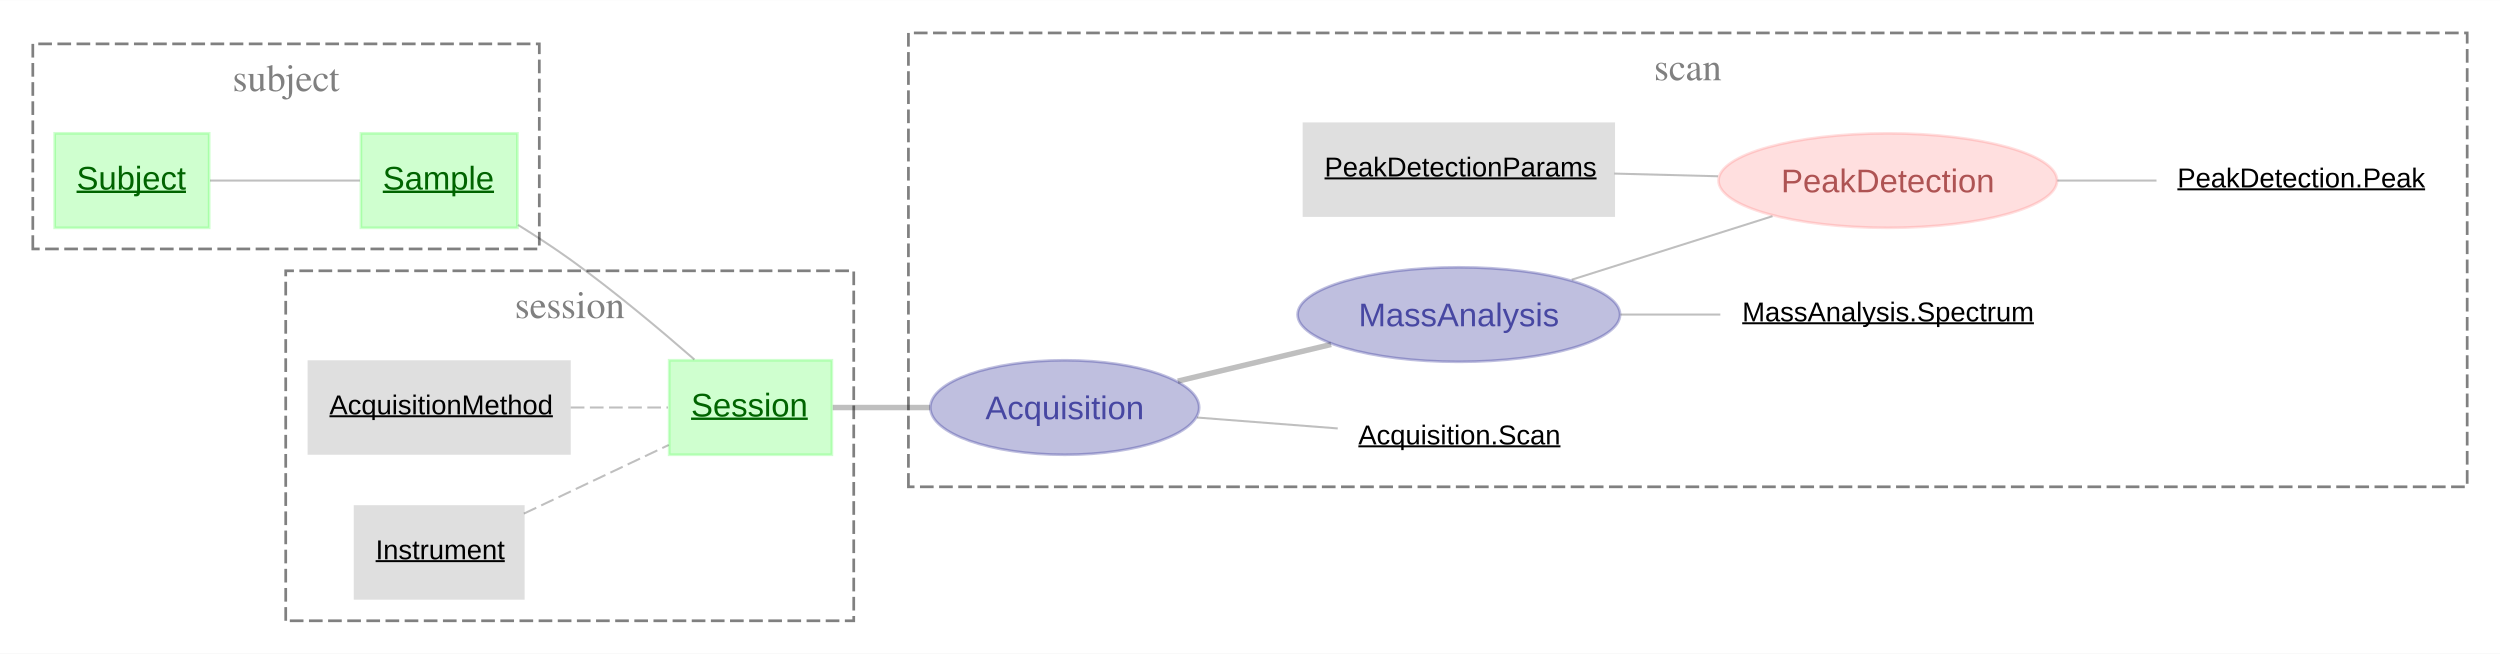
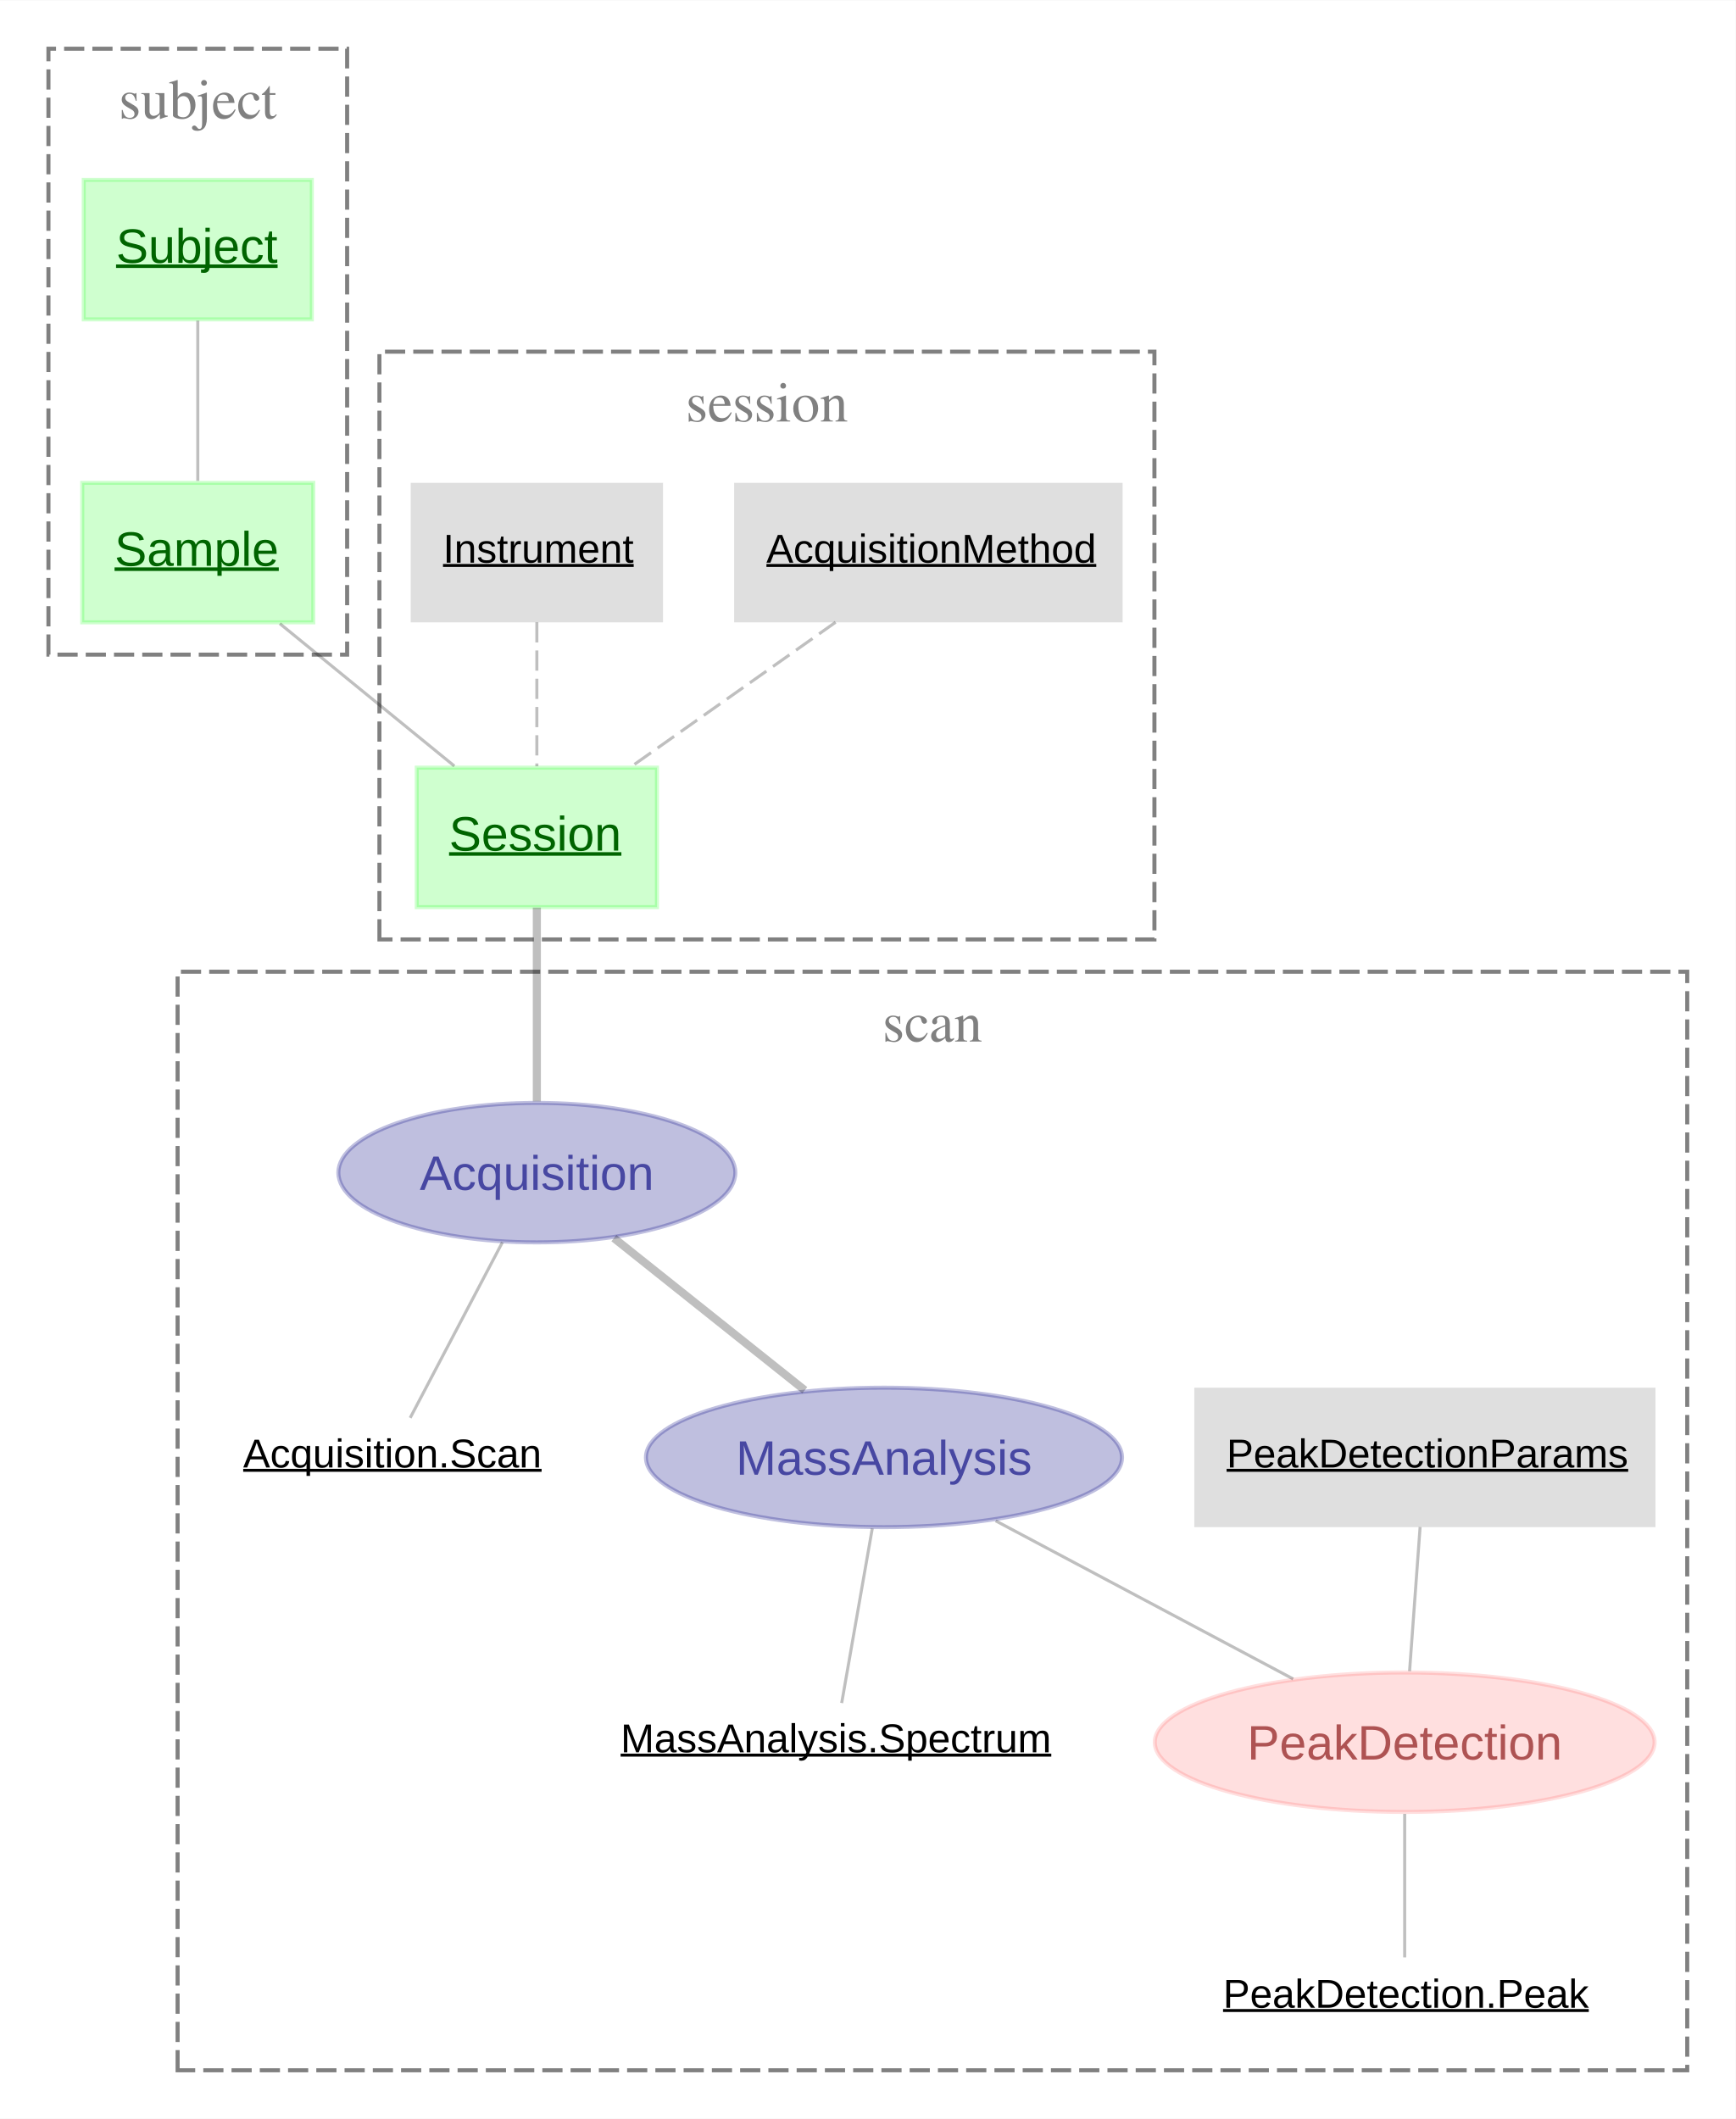
- <svg xmlns="http://www.w3.org/2000/svg" xmlns:xlink="http://www.w3.org/1999/xlink" width="914pt" height="239pt" viewBox="0.00 0.00 914.36 239.00">
-   <g id="graph0" class="graph" transform="scale(1 1) rotate(0) translate(4 235)">
-     <polygon fill="white" stroke="none" points="-4,4 -4,-235 910.36,-235 910.36,4 -4,4" />
+ <svg xmlns="http://www.w3.org/2000/svg" xmlns:xlink="http://www.w3.org/1999/xlink" width="430pt" height="525pt" viewBox="0.00 0.00 430.00 524.86">
+   <g id="graph0" class="graph" transform="scale(1 1) rotate(0) translate(4 520.86)">
+     <polygon fill="white" stroke="none" points="-4,4 -4,-520.86 426,-520.86 426,4 -4,4" />
    <g id="clust1" class="cluster">
-       <polygon fill="none" stroke="gray" stroke-dasharray="5,2" points="8,-144 8,-219 193.25,-219 193.25,-144 8,-144" />
-       <text text-anchor="middle" x="100.62" y="-201.7" font-family="Times,serif" font-size="14.00" fill="gray">subject</text>
+       <polygon fill="none" stroke="gray" stroke-dasharray="5,2" points="8,-358.74 8,-508.86 82,-508.86 82,-358.74 8,-358.74" />
+       <text text-anchor="middle" x="45" y="-491.56" font-family="Times,serif" font-size="14.00" fill="gray">subject</text>
    </g>
    <g id="clust2" class="cluster">
-       <polygon fill="none" stroke="gray" stroke-dasharray="5,2" points="100.5,-8 100.5,-136 308.25,-136 308.25,-8 100.5,-8" />
-       <text text-anchor="middle" x="204.38" y="-118.7" font-family="Times,serif" font-size="14.00" fill="gray">session</text>
+       <polygon fill="none" stroke="gray" stroke-dasharray="5,2" points="90,-288.18 90,-433.8 282,-433.8 282,-288.18 90,-288.18" />
+       <text text-anchor="middle" x="186" y="-416.5" font-family="Times,serif" font-size="14.00" fill="gray">session</text>
    </g>
    <g id="clust3" class="cluster">
-       <polygon fill="none" stroke="gray" stroke-dasharray="5,2" points="328.25,-57 328.25,-223 898.36,-223 898.36,-57 328.25,-57" />
-       <text text-anchor="middle" x="613.31" y="-205.7" font-family="Times,serif" font-size="14.00" fill="gray">scan</text>
+       <polygon fill="none" stroke="gray" stroke-dasharray="5,2" points="40,-8 40,-280.18 414,-280.18 414,-8 40,-8" />
+       <text text-anchor="middle" x="227" y="-262.88" font-family="Times,serif" font-size="14.00" fill="gray">scan</text>
    </g>
    <g id="node1" class="node">
      <g id="a_node1">
        <a xlink:title="subject_id            ------------------------------ subject_description=&quot;'' ">
-           <polygon fill="#00ff00" fill-opacity="0.188" stroke="#00ff00" stroke-opacity="0.188" points="72.5,-186.28 16,-186.28 16,-151.72 72.5,-151.72 72.5,-186.28" />
-           <text text-anchor="start" x="24" y="-165.72" font-family="arial" text-decoration="underline" font-size="12.00" fill="darkgreen">Subject</text>
+           <polygon fill="#00ff00" fill-opacity="0.188" stroke="#00ff00" stroke-opacity="0.188" points="73.25,-476.36 16.75,-476.36 16.75,-441.8 73.25,-441.8 73.25,-476.36" />
+           <text text-anchor="start" x="24.75" y="-455.81" font-family="arial" text-decoration="underline" font-size="12.00" fill="darkgreen">Subject</text>
        </a>
      </g>
    </g>
    <g id="node4" class="node">
      <g id="a_node4">
        <a xlink:title="→ subject.Subject sample_id             ------------------------------ sample_type           collection_datetime=null  sample_description=&quot;'' ">
-           <polygon fill="#00ff00" fill-opacity="0.188" stroke="#00ff00" stroke-opacity="0.188" points="185.25,-186.28 128,-186.28 128,-151.72 185.25,-151.72 185.25,-186.28" />
-           <text text-anchor="start" x="136" y="-165.72" font-family="arial" text-decoration="underline" font-size="12.00" fill="darkgreen">Sample</text>
+           <polygon fill="#00ff00" fill-opacity="0.188" stroke="#00ff00" stroke-opacity="0.188" points="73.62,-401.3 16.38,-401.3 16.38,-366.74 73.62,-366.74 73.62,-401.3" />
+           <text text-anchor="start" x="24.38" y="-380.75" font-family="arial" text-decoration="underline" font-size="12.00" fill="darkgreen">Sample</text>
        </a>
      </g>
    </g>
    <g id="edge1" class="edge">
-       <path fill="none" stroke="#000000" stroke-width="0.75" stroke-opacity="0.251" d="M72.82,-169C89.55,-169 110.84,-169 127.64,-169" />
+       <path fill="none" stroke="#000000" stroke-width="0.75" stroke-opacity="0.251" d="M45,-441.5C45,-429.63 45,-413.7 45,-401.79" />
    </g>
    <g id="node2" class="node">
      <g id="a_node2">
        <a xlink:title="instrument_id         ------------------------------ instrument_name       manufacturer=&quot;'' model=&quot;'' ">
-           <polygon fill="#000000" fill-opacity="0.125" stroke="none" points="187.88,-50.28 125.38,-50.28 125.38,-15.72 187.88,-15.72 187.88,-50.28" />
-           <text text-anchor="start" x="133.38" y="-30.5" font-family="arial" text-decoration="underline" font-size="10.00">Instrument</text>
+           <polygon fill="#000000" fill-opacity="0.125" stroke="none" points="160.25,-401.3 97.75,-401.3 97.75,-366.74 160.25,-366.74 160.25,-401.3" />
+           <text text-anchor="start" x="105.75" y="-381.52" font-family="arial" text-decoration="underline" font-size="10.00">Instrument</text>
        </a>
      </g>
    </g>
    <g id="node7" class="node">
      <g id="a_node7">
        <a xlink:title="→ subject.Sample session_idx           ------------------------------ session_datetime      → session.Instrument → session.AcquisitionMethod raw_data_path         session_notes=&quot;'' ">
-           <polygon fill="#00ff00" fill-opacity="0.188" stroke="#00ff00" stroke-opacity="0.188" points="300.25,-103.28 240.75,-103.28 240.75,-68.72 300.25,-68.72 300.25,-103.28" />
-           <text text-anchor="start" x="248.75" y="-82.72" font-family="arial" text-decoration="underline" font-size="12.00" fill="darkgreen">Session</text>
+           <polygon fill="#00ff00" fill-opacity="0.188" stroke="#00ff00" stroke-opacity="0.188" points="158.75,-330.74 99.25,-330.74 99.25,-296.18 158.75,-296.18 158.75,-330.74" />
+           <text text-anchor="start" x="107.25" y="-310.19" font-family="arial" text-decoration="underline" font-size="12.00" fill="darkgreen">Session</text>
        </a>
      </g>
    </g>
    <g id="edge3" class="edge">
-       <path fill="none" stroke="#000000" stroke-width="0.75" stroke-dasharray="5,2" stroke-opacity="0.251" d="M187.61,-47.2C204.05,-54.99 224.33,-64.6 240.6,-72.31" />
+       <path fill="none" stroke="#000000" stroke-width="0.75" stroke-dasharray="5,2" stroke-opacity="0.251" d="M129,-366.77C129,-356 129,-341.91 129,-331.07" />
    </g>
    <g id="node3" class="node">
      <g id="a_node3">
        <a xlink:title="→ session.Session ------------------------------ n_scans               ">
-           <ellipse fill="#00007f" fill-opacity="0.251" stroke="#00007f" stroke-opacity="0.251" cx="385.42" cy="-86" rx="49.17" ry="17.28" />
-           <text text-anchor="middle" x="385.42" y="-81.72" font-family="arial" font-size="12.00" fill="#00007f" fill-opacity="0.627">Acquisition</text>
+           <ellipse fill="#00007f" fill-opacity="0.251" stroke="#00007f" stroke-opacity="0.251" cx="129" cy="-230.4" rx="49.17" ry="17.28" />
+           <text text-anchor="middle" x="129" y="-226.12" font-family="arial" font-size="12.00" fill="#00007f" fill-opacity="0.627">Acquisition</text>
        </a>
      </g>
    </g>
    <g id="node6" class="node">
      <g id="a_node6">
        <a xlink:title="→ scan.Acquisition scan_number           ------------------------------ retention_time        ms_level              total_ion_current     base_peak_mz          base_peak_intensity   ">
-           <polygon fill="none" stroke="none" points="574.31,-85 484.81,-85 484.81,-65 574.31,-65 574.31,-85" />
-           <text text-anchor="start" x="492.81" y="-72.5" font-family="arial" text-decoration="underline" font-size="10.00">Acquisition.Scan</text>
+           <polygon fill="none" stroke="none" points="137.75,-169.84 48.25,-169.84 48.25,-149.84 137.75,-149.84 137.75,-169.84" />
+           <text text-anchor="start" x="56.25" y="-157.34" font-family="arial" text-decoration="underline" font-size="10.00">Acquisition.Scan</text>
        </a>
      </g>
    </g>
    <g id="edge6" class="edge">
-       <path fill="none" stroke="#000000" stroke-width="0.75" stroke-opacity="0.251" d="M433.75,-82.34C450.39,-81.05 468.99,-79.61 485.27,-78.35" />
+       <path fill="none" stroke="#000000" stroke-width="0.75" stroke-opacity="0.251" d="M120.47,-213.15C113.32,-199.53 103.37,-180.6 97.62,-169.64" />
    </g>
    <g id="node8" class="node">
      <g id="a_node8">
        <a xlink:title="→ scan.Acquisition ">
-           <ellipse fill="#00007f" fill-opacity="0.251" stroke="#00007f" stroke-opacity="0.251" cx="529.56" cy="-120" rx="58.97" ry="17.28" />
-           <text text-anchor="middle" x="529.56" y="-115.72" font-family="arial" font-size="12.00" fill="#00007f" fill-opacity="0.627">MassAnalysis</text>
+           <ellipse fill="#00007f" fill-opacity="0.251" stroke="#00007f" stroke-opacity="0.251" cx="215" cy="-159.84" rx="58.97" ry="17.28" />
+           <text text-anchor="middle" x="215" y="-155.56" font-family="arial" font-size="12.00" fill="#00007f" fill-opacity="0.627">MassAnalysis</text>
        </a>
      </g>
    </g>
    <g id="edge7" class="edge">
-       <path fill="none" stroke="#000000" stroke-width="2" stroke-opacity="0.251" d="M426.77,-95.65C444.26,-99.83 464.81,-104.75 482.85,-109.07" />
+       <path fill="none" stroke="#000000" stroke-width="2" stroke-opacity="0.251" d="M148.09,-214.18C162.14,-202.98 181.19,-187.79 195.37,-176.49" />
    </g>
    <g id="edge2" class="edge">
-       <path fill="none" stroke="#000000" stroke-width="0.75" stroke-opacity="0.251" d="M185.47,-152.78C191.92,-148.78 198.67,-144.37 204.75,-140 220.56,-128.63 237.42,-114.5 249.97,-103.55" />
+       <path fill="none" stroke="#000000" stroke-width="0.75" stroke-opacity="0.251" d="M65.33,-366.42C78.44,-355.72 95.43,-341.86 108.56,-331.14" />
    </g>
    <g id="node5" class="node">
      <g id="a_node5">
        <a xlink:title="method_id             ------------------------------ method_name           ionization_mode       method_description=&quot;'' ">
-           <polygon fill="#000000" fill-opacity="0.125" stroke="none" points="204.75,-103.28 108.5,-103.28 108.5,-68.72 204.75,-68.72 204.75,-103.28" />
-           <text text-anchor="start" x="116.5" y="-83.5" font-family="arial" text-decoration="underline" font-size="10.00">AcquisitionMethod</text>
+           <polygon fill="#000000" fill-opacity="0.125" stroke="none" points="274.12,-401.3 177.88,-401.3 177.88,-366.74 274.12,-366.74 274.12,-401.3" />
+           <text text-anchor="start" x="185.88" y="-381.52" font-family="arial" text-decoration="underline" font-size="10.00">AcquisitionMethod</text>
        </a>
      </g>
    </g>
    <g id="edge4" class="edge">
-       <path fill="none" stroke="#000000" stroke-width="0.75" stroke-dasharray="5,2" stroke-opacity="0.251" d="M204.75,-86C216.81,-86 229.43,-86 240.3,-86" />
+       <path fill="none" stroke="#000000" stroke-width="0.75" stroke-dasharray="5,2" stroke-opacity="0.251" d="M203.01,-366.77C187.77,-356 167.84,-341.91 152.5,-331.07" />
    </g>
    <g id="edge5" class="edge">
-       <path fill="none" stroke="#000000" stroke-width="2" stroke-opacity="0.251" d="M300.58,-86C311.43,-86 324.05,-86 336.17,-86" />
+       <path fill="none" stroke="#000000" stroke-width="2" stroke-opacity="0.251" d="M129,-296.06C129,-282.09 129,-262.1 129,-248.06" />
    </g>
    <g id="node9" class="node">
      <g id="a_node9">
        <a xlink:title="→ scan.MassAnalysis scan_number           ------------------------------ mz_array              intensity_array       ">
-           <polygon fill="none" stroke="none" points="747.7,-130 625.2,-130 625.2,-110 747.7,-110 747.7,-130" />
-           <text text-anchor="start" x="633.2" y="-117.5" font-family="arial" text-decoration="underline" font-size="10.00">MassAnalysis.Spectrum</text>
+           <polygon fill="none" stroke="none" points="264.25,-99.28 141.75,-99.28 141.75,-79.28 264.25,-79.28 264.25,-99.28" />
+           <text text-anchor="start" x="149.75" y="-86.78" font-family="arial" text-decoration="underline" font-size="10.00">MassAnalysis.Spectrum</text>
        </a>
      </g>
    </g>
    <g id="edge8" class="edge">
-       <path fill="none" stroke="#000000" stroke-width="0.75" stroke-opacity="0.251" d="M588.68,-120C600.61,-120 613.2,-120 625.2,-120" />
+       <path fill="none" stroke="#000000" stroke-width="0.75" stroke-opacity="0.251" d="M212.1,-142.24C209.71,-128.61 206.42,-109.84 204.52,-98.99" />
    </g>
    <g id="node11" class="node">
      <g id="a_node11">
        <a xlink:title="→ scan.MassAnalysis → scan.PeakDetectionParams ------------------------------ total_peaks           ">
-           <ellipse fill="#ff0000" fill-opacity="0.125" stroke="#ff0000" stroke-opacity="0.125" cx="686.45" cy="-169" rx="61.91" ry="17.28" />
-           <text text-anchor="middle" x="686.45" y="-164.72" font-family="arial" font-size="12.00" fill="#7f0000" fill-opacity="0.627">PeakDetection</text>
+           <ellipse fill="#ff0000" fill-opacity="0.125" stroke="#ff0000" stroke-opacity="0.125" cx="344" cy="-89.28" rx="61.91" ry="17.28" />
+           <text text-anchor="middle" x="344" y="-85" font-family="arial" font-size="12.00" fill="#7f0000" fill-opacity="0.627">PeakDetection</text>
        </a>
      </g>
    </g>
    <g id="edge9" class="edge">
-       <path fill="none" stroke="#000000" stroke-width="0.75" stroke-opacity="0.251" d="M570.85,-132.75C593.44,-139.89 621.56,-148.79 644.28,-155.98" />
+       <path fill="none" stroke="#000000" stroke-width="0.75" stroke-opacity="0.251" d="M242.67,-144.13C264.44,-132.56 294.62,-116.52 316.37,-104.96" />
    </g>
    <g id="node10" class="node">
      <g id="a_node10">
        <a xlink:title="peak_params_id        ------------------------------ height_factor         prominence_factor     min_distance          peak_params_desc      ">
-           <polygon fill="#000000" fill-opacity="0.125" stroke="none" points="586.69,-190.28 472.44,-190.28 472.44,-155.72 586.69,-155.72 586.69,-190.28" />
-           <text text-anchor="start" x="480.44" y="-170.5" font-family="arial" text-decoration="underline" font-size="10.00">PeakDetectionParams</text>
+           <polygon fill="#000000" fill-opacity="0.125" stroke="none" points="406.12,-177.12 291.88,-177.12 291.88,-142.56 406.12,-142.56 406.12,-177.12" />
+           <text text-anchor="start" x="299.88" y="-157.34" font-family="arial" text-decoration="underline" font-size="10.00">PeakDetectionParams</text>
        </a>
      </g>
    </g>
    <g id="edge10" class="edge">
-       <path fill="none" stroke="#000000" stroke-width="0.75" stroke-opacity="0.251" d="M586.48,-171.56C598.79,-171.24 611.88,-170.9 624.37,-170.58" />
+       <path fill="none" stroke="#000000" stroke-width="0.75" stroke-opacity="0.251" d="M347.82,-142.59C347.03,-131.82 346,-117.73 345.21,-106.89" />
    </g>
    <g id="node12" class="node">
      <g id="a_node12">
        <a xlink:title="→ scan.PeakDetection scan_number           peak_idx              ------------------------------ mz                    intensity             snr                   ">
-           <polygon fill="none" stroke="none" points="890.36,-179 784.36,-179 784.36,-159 890.36,-159 890.36,-179" />
-           <text text-anchor="start" x="792.36" y="-166.5" font-family="arial" text-decoration="underline" font-size="10.00">PeakDetection.Peak</text>
+           <polygon fill="none" stroke="none" points="397,-36 291,-36 291,-16 397,-16 397,-36" />
+           <text text-anchor="start" x="299" y="-23.5" font-family="arial" text-decoration="underline" font-size="10.00">PeakDetection.Peak</text>
        </a>
      </g>
    </g>
    <g id="edge11" class="edge">
-       <path fill="none" stroke="#000000" stroke-width="0.75" stroke-opacity="0.251" d="M748.45,-169C760.5,-169 773.03,-169 784.73,-169" />
+       <path fill="none" stroke="#000000" stroke-width="0.75" stroke-opacity="0.251" d="M344,-71.53C344,-60.05 344,-45.27 344,-35.96" />
    </g>
  </g>
</svg>
